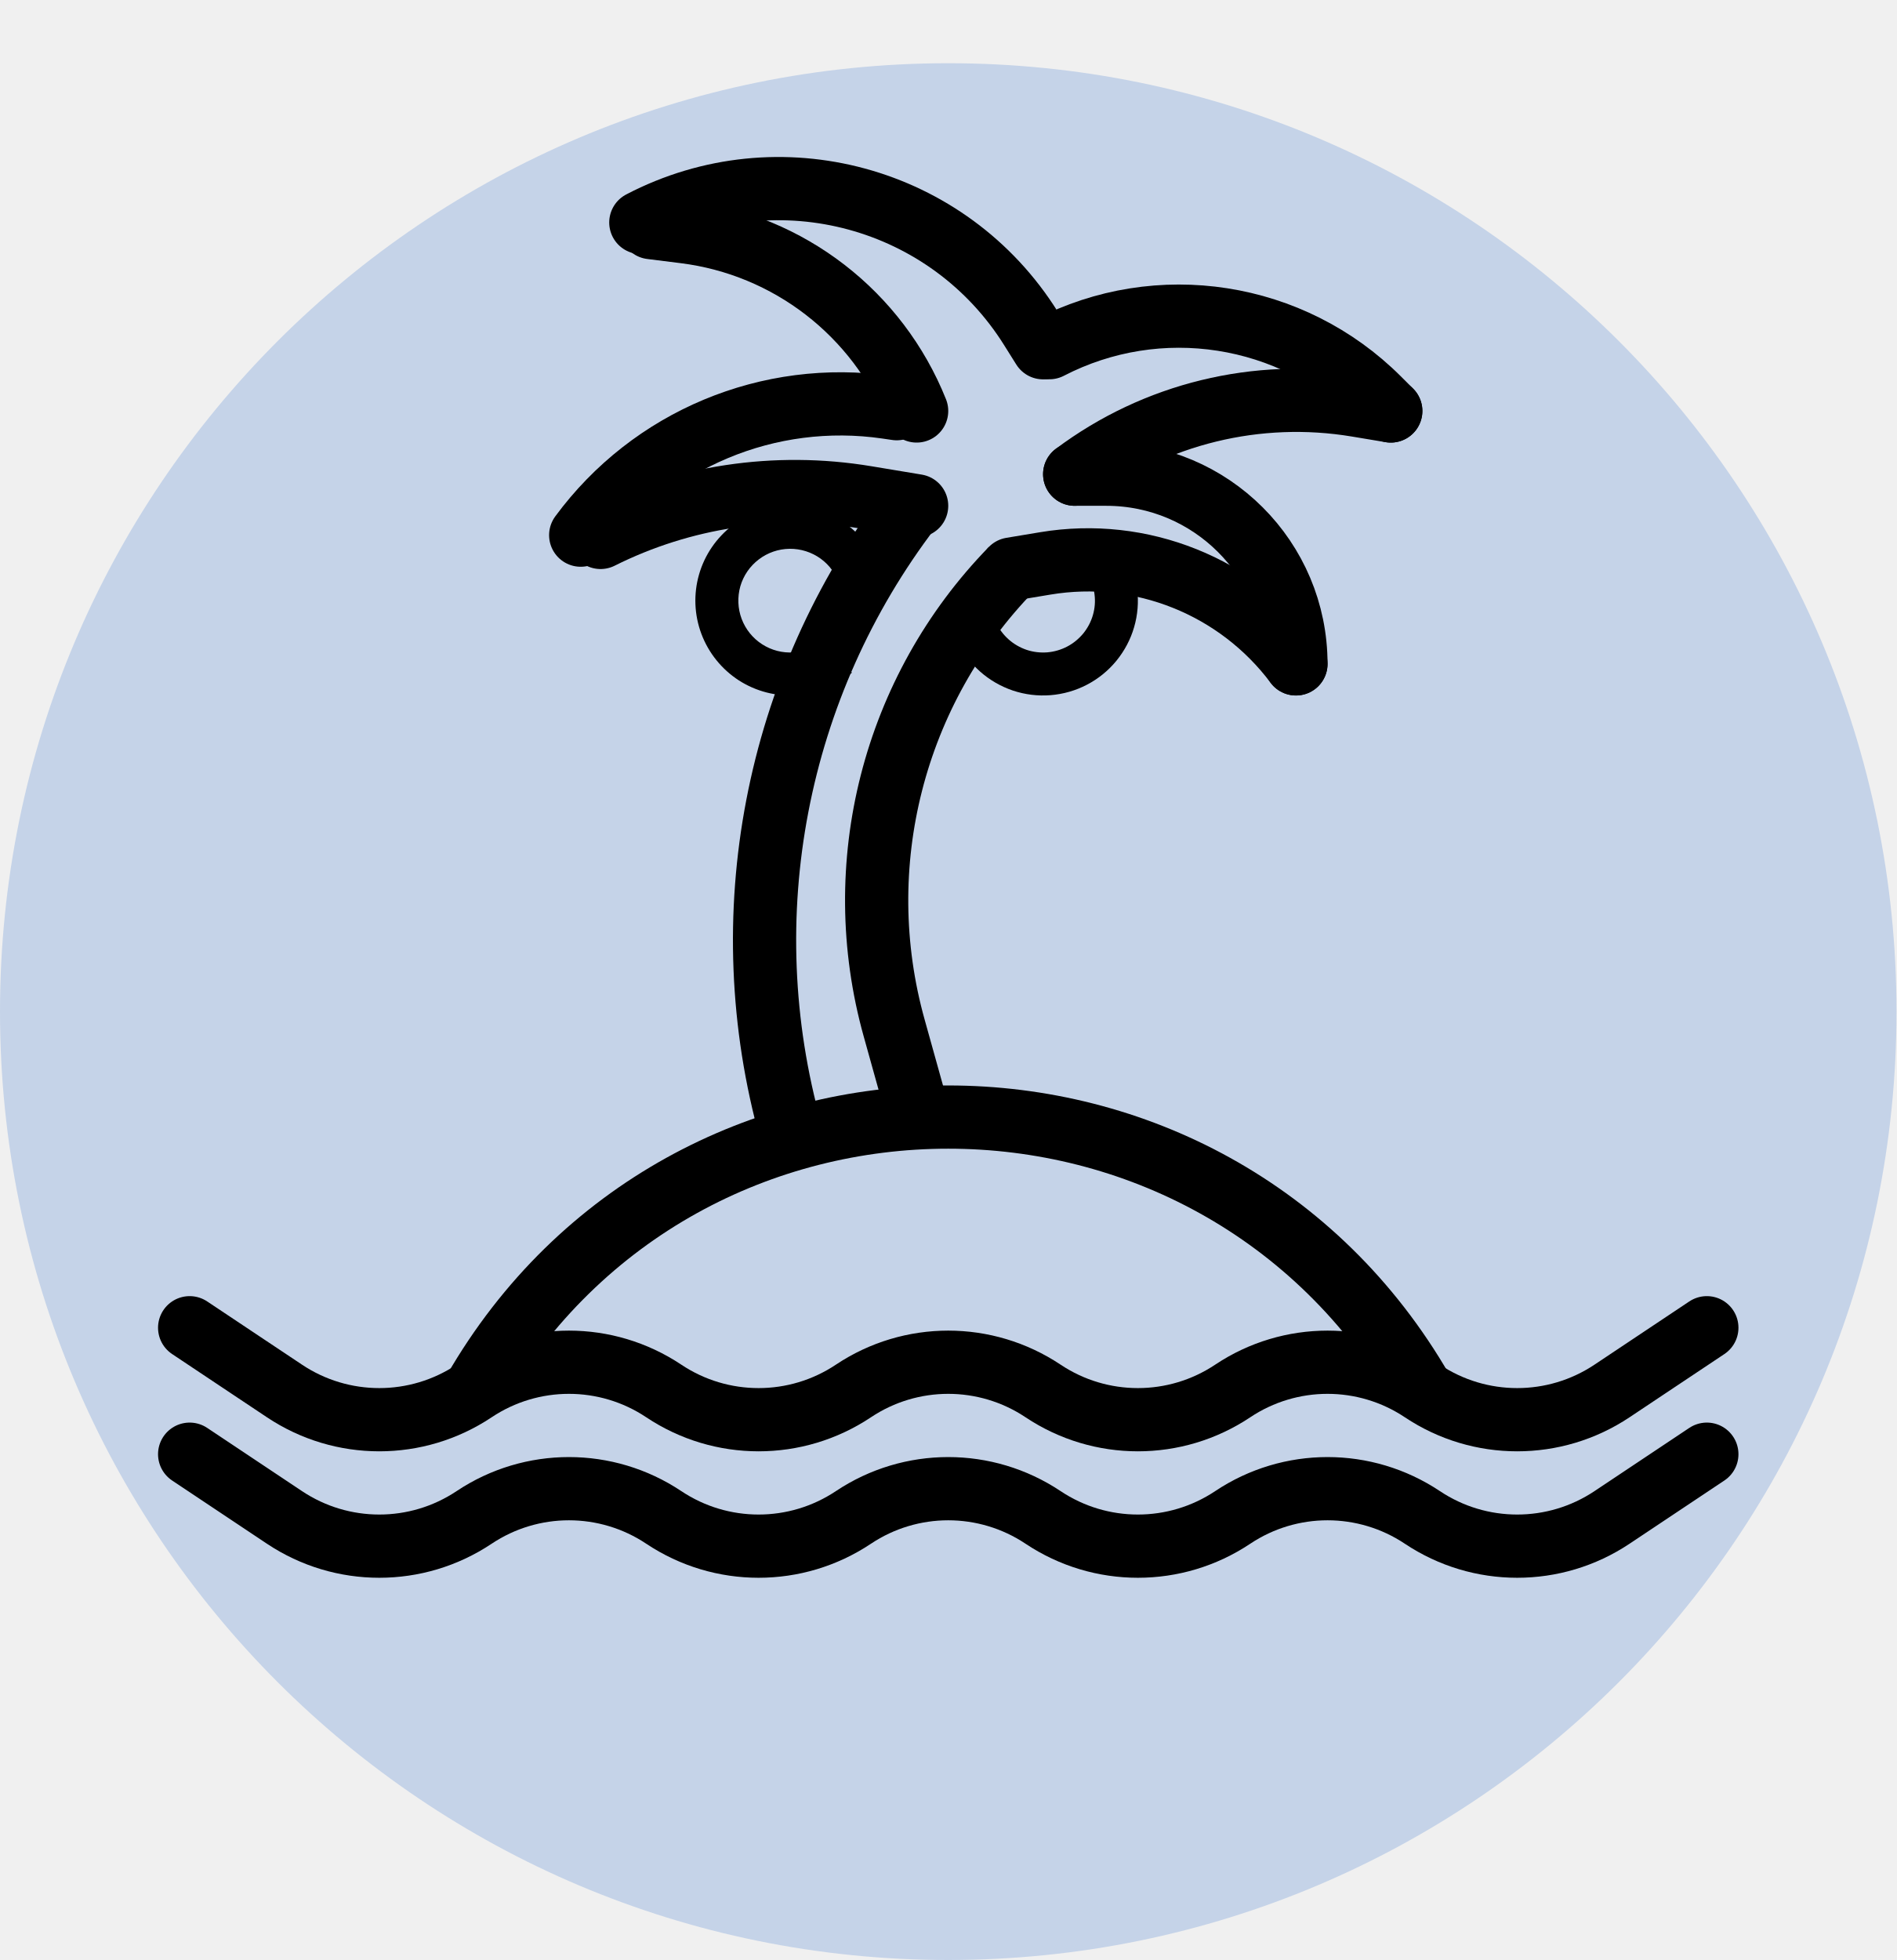
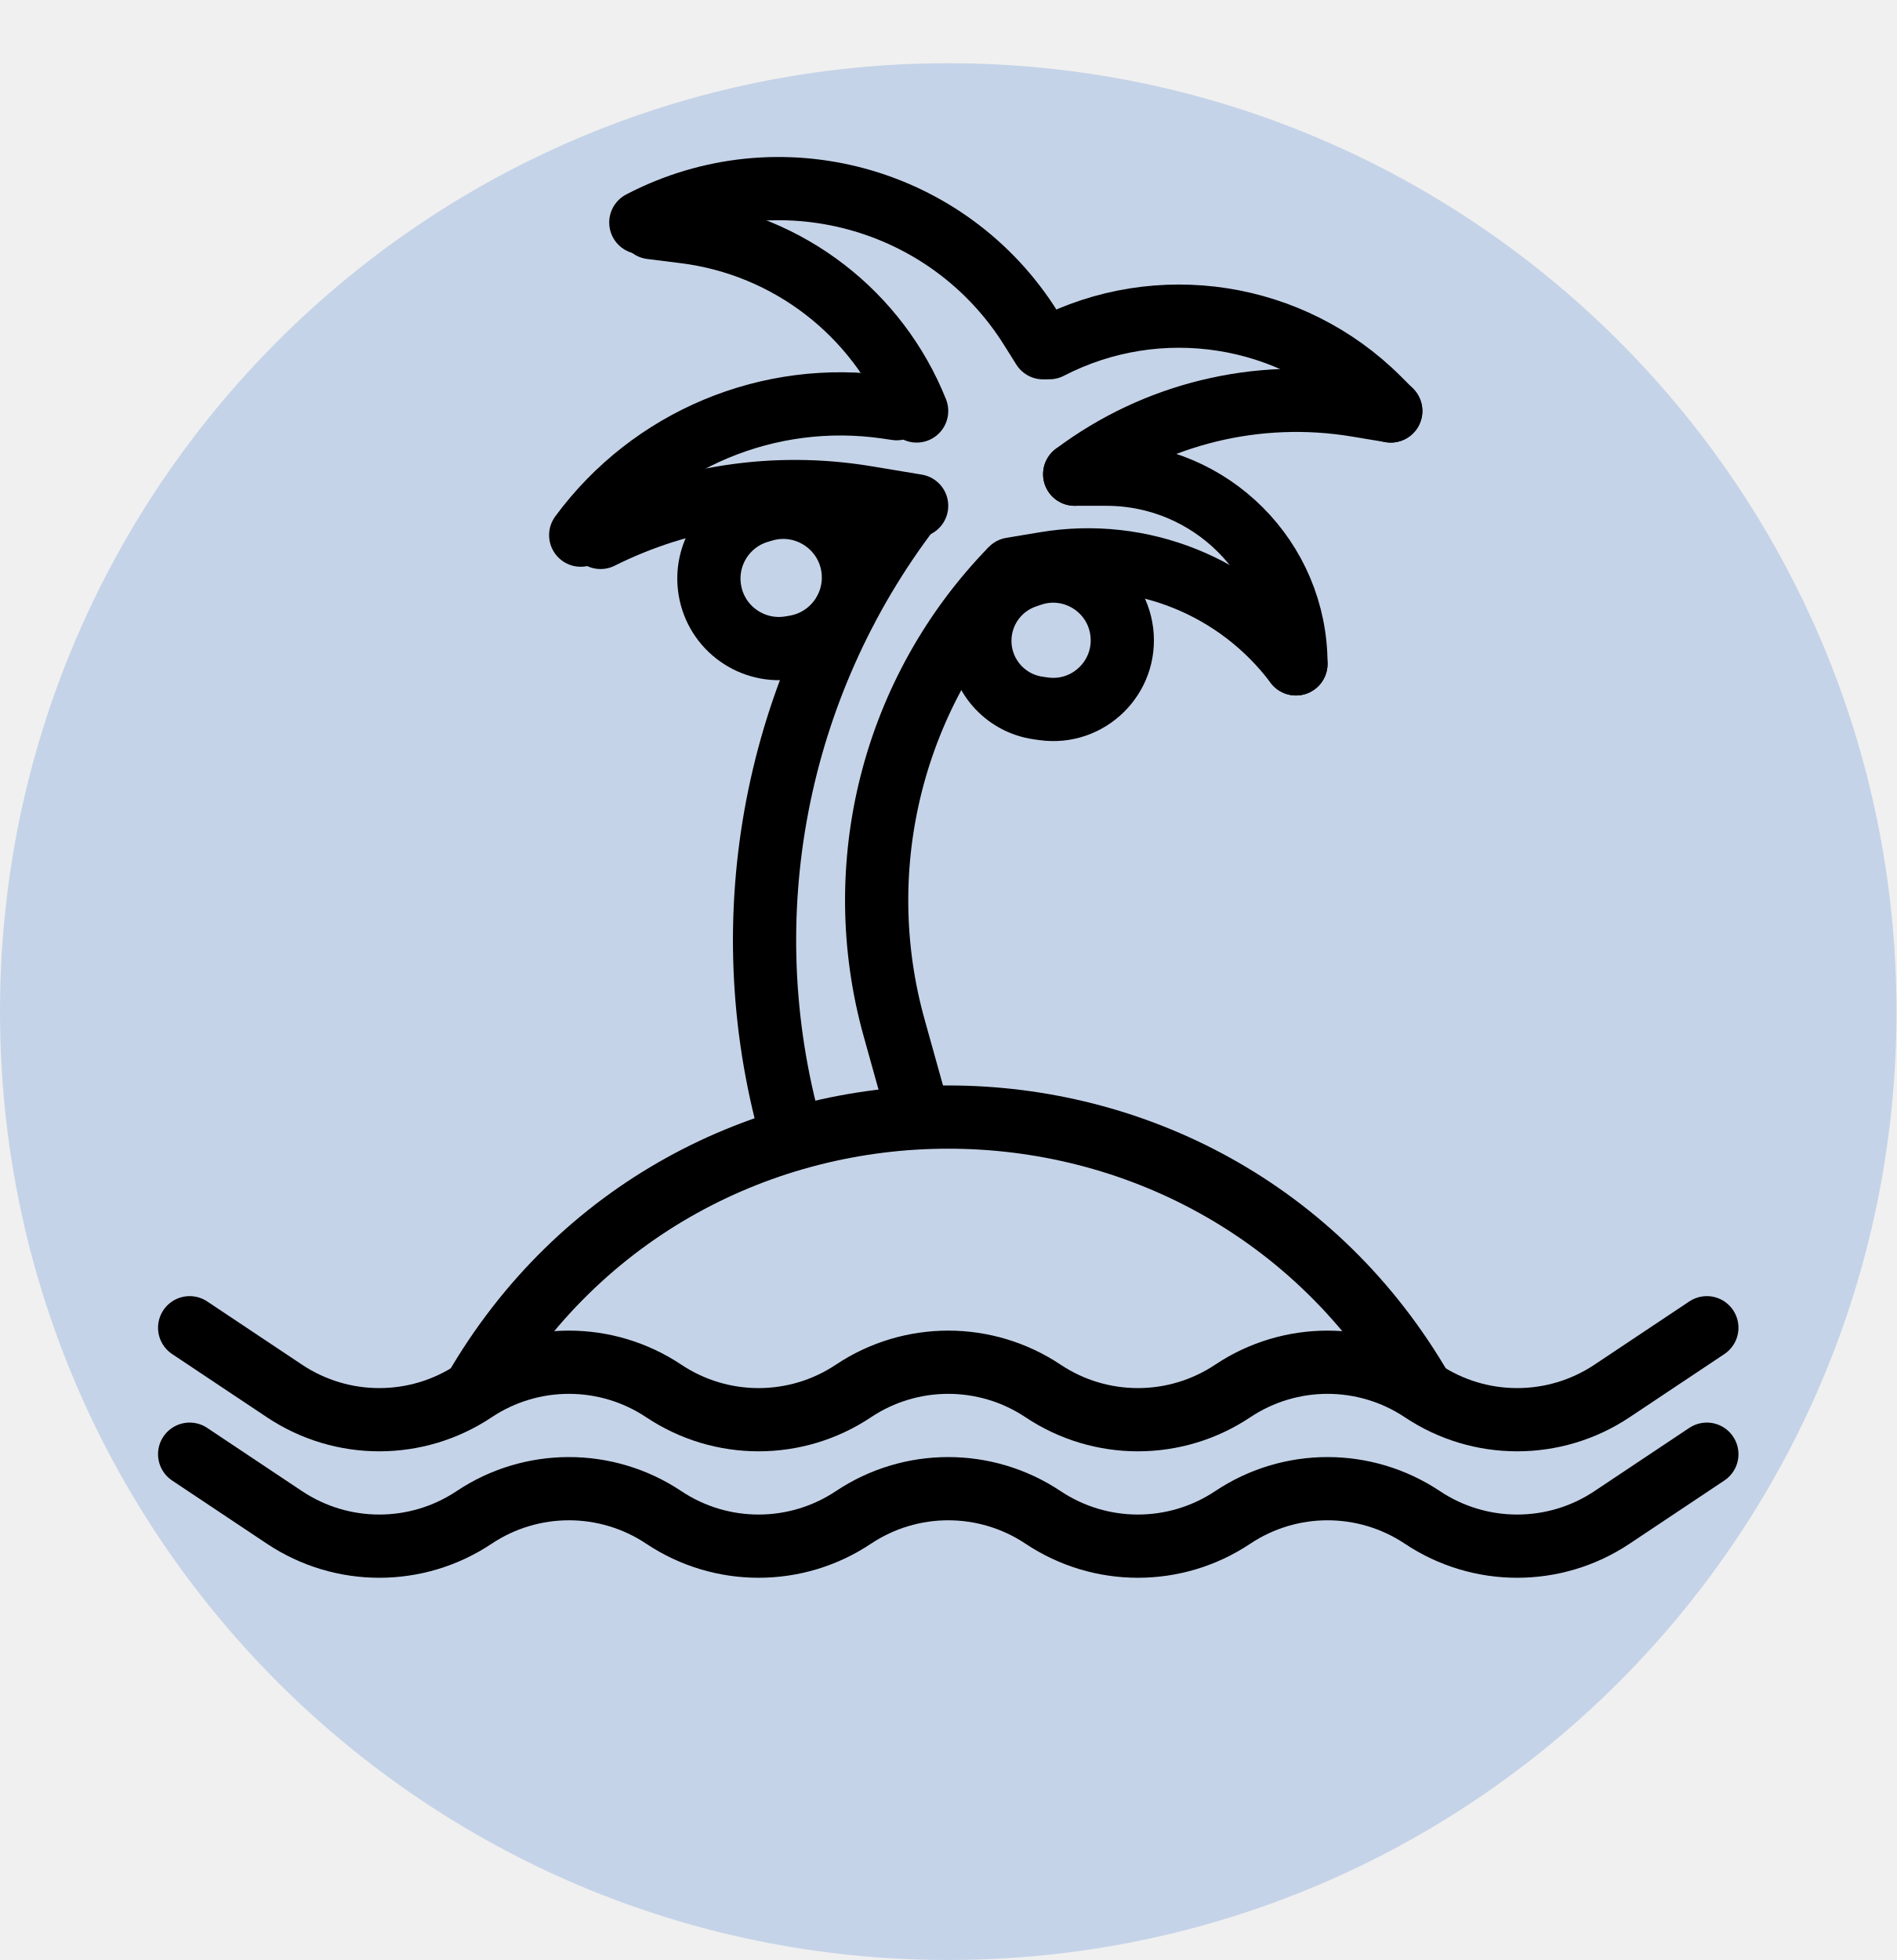
<svg xmlns="http://www.w3.org/2000/svg" width="30" height="31" viewBox="0 0 30 31" fill="none">
  <rect y="1" width="30" height="30" rx="15" fill="#C5D3E8" />
  <path d="M7.5 22V22C10.832 16.224 19.168 16.224 22.5 22V22" stroke="black" />
  <path d="M12.51 17.902V17.902C11.559 14.5 12.26 10.849 14.403 8.041L14.51 7.902" stroke="black" />
  <path d="M14.49 17.498L14.145 16.261C13.424 13.683 14.131 10.916 16 9V9" stroke="black" />
  <path d="M3 21L4.5 22C5.408 22.606 6.592 22.606 7.5 22V22C8.408 21.394 9.592 21.394 10.5 22V22C11.408 22.606 12.592 22.606 13.5 22V22C14.408 21.394 15.592 21.394 16.5 22V22C17.408 22.606 18.592 22.606 19.5 22V22C20.408 21.394 21.592 21.394 22.5 22V22C23.408 22.606 24.592 22.606 25.5 22L27 21" stroke="black" stroke-linecap="round" />
  <path d="M3 23L4.5 24C5.408 24.606 6.592 24.606 7.5 24V24C8.408 23.394 9.592 23.394 10.5 24V24C11.408 24.606 12.592 24.606 13.5 24V24C14.408 23.394 15.592 23.394 16.5 24V24C17.408 24.606 18.592 24.606 19.5 24V24C20.408 23.394 21.592 23.394 22.5 24V24C23.408 24.606 24.592 24.606 25.5 24L27 23" stroke="black" stroke-linecap="round" />
  <path d="M14.5 8L13.706 7.868C12.272 7.629 10.8 7.85 9.5 8.5V8.5" stroke="black" stroke-linecap="round" />
  <path d="M22 6.5L21.466 6.411C19.891 6.149 18.277 6.542 17 7.5V7.5" stroke="black" stroke-linecap="round" />
  <path d="M14.185 6.464L14.028 6.441C12.164 6.17 10.302 6.948 9.186 8.464V8.464" stroke="black" stroke-linecap="round" />
  <path d="M22 6.5L21.808 6.308C20.433 4.934 18.327 4.606 16.6 5.499V5.499" stroke="black" stroke-linecap="round" />
  <path d="M10.3 3.6L10.828 3.666C12.477 3.872 13.883 4.958 14.5 6.5V6.5" stroke="black" stroke-linecap="round" />
  <path d="M16 9L16.535 8.911C18.049 8.658 19.579 9.271 20.5 10.5V10.5" stroke="black" stroke-linecap="round" />
  <path d="M10.137 3.519V3.519C12.317 2.38 15.007 3.111 16.31 5.197L16.5 5.5" stroke="black" stroke-linecap="round" />
  <path d="M17 7.5L17.5 7.5C19.157 7.5 20.5 8.843 20.5 10.5V10.5" stroke="black" stroke-linecap="round" />
-   <mask id="path-15-inside-1_1627_400" fill="white">
-     <path d="M17.8 8.752C17.901 8.927 17.965 9.121 17.989 9.321C18.013 9.522 17.997 9.726 17.94 9.92C17.884 10.114 17.788 10.294 17.66 10.451C17.532 10.607 17.374 10.736 17.195 10.829C17.016 10.923 16.819 10.979 16.618 10.995C16.416 11.011 16.214 10.986 16.022 10.922C15.831 10.857 15.654 10.755 15.503 10.621C15.352 10.486 15.23 10.323 15.143 10.14L15.758 9.85C15.805 9.95 15.872 10.039 15.955 10.113C16.037 10.186 16.134 10.242 16.239 10.278C16.343 10.313 16.454 10.326 16.564 10.318C16.675 10.309 16.782 10.278 16.88 10.227C16.978 10.176 17.064 10.105 17.135 10.02C17.205 9.934 17.257 9.836 17.288 9.729C17.319 9.623 17.328 9.512 17.314 9.402C17.301 9.293 17.266 9.187 17.211 9.091L17.8 8.752Z" />
-   </mask>
-   <path d="M17.8 8.752C17.901 8.927 17.965 9.121 17.989 9.321C18.013 9.522 17.997 9.726 17.94 9.92C17.884 10.114 17.788 10.294 17.66 10.451C17.532 10.607 17.374 10.736 17.195 10.829C17.016 10.923 16.819 10.979 16.618 10.995C16.416 11.011 16.214 10.986 16.022 10.922C15.831 10.857 15.654 10.755 15.503 10.621C15.352 10.486 15.23 10.323 15.143 10.14L15.758 9.85C15.805 9.95 15.872 10.039 15.955 10.113C16.037 10.186 16.134 10.242 16.239 10.278C16.343 10.313 16.454 10.326 16.564 10.318C16.675 10.309 16.782 10.278 16.88 10.227C16.978 10.176 17.064 10.105 17.135 10.02C17.205 9.934 17.257 9.836 17.288 9.729C17.319 9.623 17.328 9.512 17.314 9.402C17.301 9.293 17.266 9.187 17.211 9.091L17.8 8.752Z" stroke="black" stroke-width="2" mask="url(#path-15-inside-1_1627_400)" />
-   <mask id="path-16-inside-2_1627_400" fill="white">
-     <path d="M13.476 10.639C13.23 10.849 12.924 10.975 12.602 10.996C12.281 11.018 11.96 10.936 11.689 10.762C11.418 10.587 11.21 10.33 11.096 10.028C10.982 9.726 10.969 9.396 11.058 9.086C11.147 8.776 11.334 8.503 11.591 8.307C11.847 8.112 12.16 8.004 12.482 8C12.805 7.996 13.12 8.097 13.381 8.286C13.642 8.476 13.835 8.744 13.932 9.052L13.283 9.255C13.23 9.087 13.125 8.94 12.982 8.836C12.839 8.733 12.667 8.678 12.49 8.68C12.314 8.682 12.143 8.741 12.003 8.848C11.862 8.955 11.76 9.104 11.711 9.273C11.663 9.443 11.67 9.624 11.732 9.789C11.794 9.954 11.908 10.095 12.056 10.19C12.205 10.286 12.38 10.331 12.556 10.318C12.732 10.306 12.899 10.238 13.034 10.123L13.476 10.639Z" />
-   </mask>
-   <path d="M13.476 10.639C13.23 10.849 12.924 10.975 12.602 10.996C12.281 11.018 11.96 10.936 11.689 10.762C11.418 10.587 11.21 10.33 11.096 10.028C10.982 9.726 10.969 9.396 11.058 9.086C11.147 8.776 11.334 8.503 11.591 8.307C11.847 8.112 12.16 8.004 12.482 8C12.805 7.996 13.12 8.097 13.381 8.286C13.642 8.476 13.835 8.744 13.932 9.052L13.283 9.255C13.23 9.087 13.125 8.94 12.982 8.836C12.839 8.733 12.667 8.678 12.49 8.68C12.314 8.682 12.143 8.741 12.003 8.848C11.862 8.955 11.76 9.104 11.711 9.273C11.663 9.443 11.67 9.624 11.732 9.789C11.794 9.954 11.908 10.095 12.056 10.19C12.205 10.286 12.38 10.331 12.556 10.318C12.732 10.306 12.899 10.238 13.034 10.123L13.476 10.639Z" stroke="black" stroke-width="2" mask="url(#path-16-inside-2_1627_400)" />
+   <path d="M16.235 9.116L16.314 9.089C16.968 8.871 17.659 9.306 17.745 9.991C17.834 10.707 17.219 11.312 16.505 11.21L16.422 11.198C15.893 11.123 15.5 10.669 15.5 10.135C15.5 9.672 15.796 9.262 16.235 9.116Z" stroke="black" />
+   <path d="M12.017 8.087L12.084 8.067C12.794 7.865 13.5 8.397 13.5 9.135C13.5 9.678 13.107 10.142 12.572 10.231L12.503 10.243C11.9 10.343 11.329 9.936 11.229 9.333C11.136 8.778 11.476 8.241 12.017 8.087Z" stroke="black" />
</svg>
